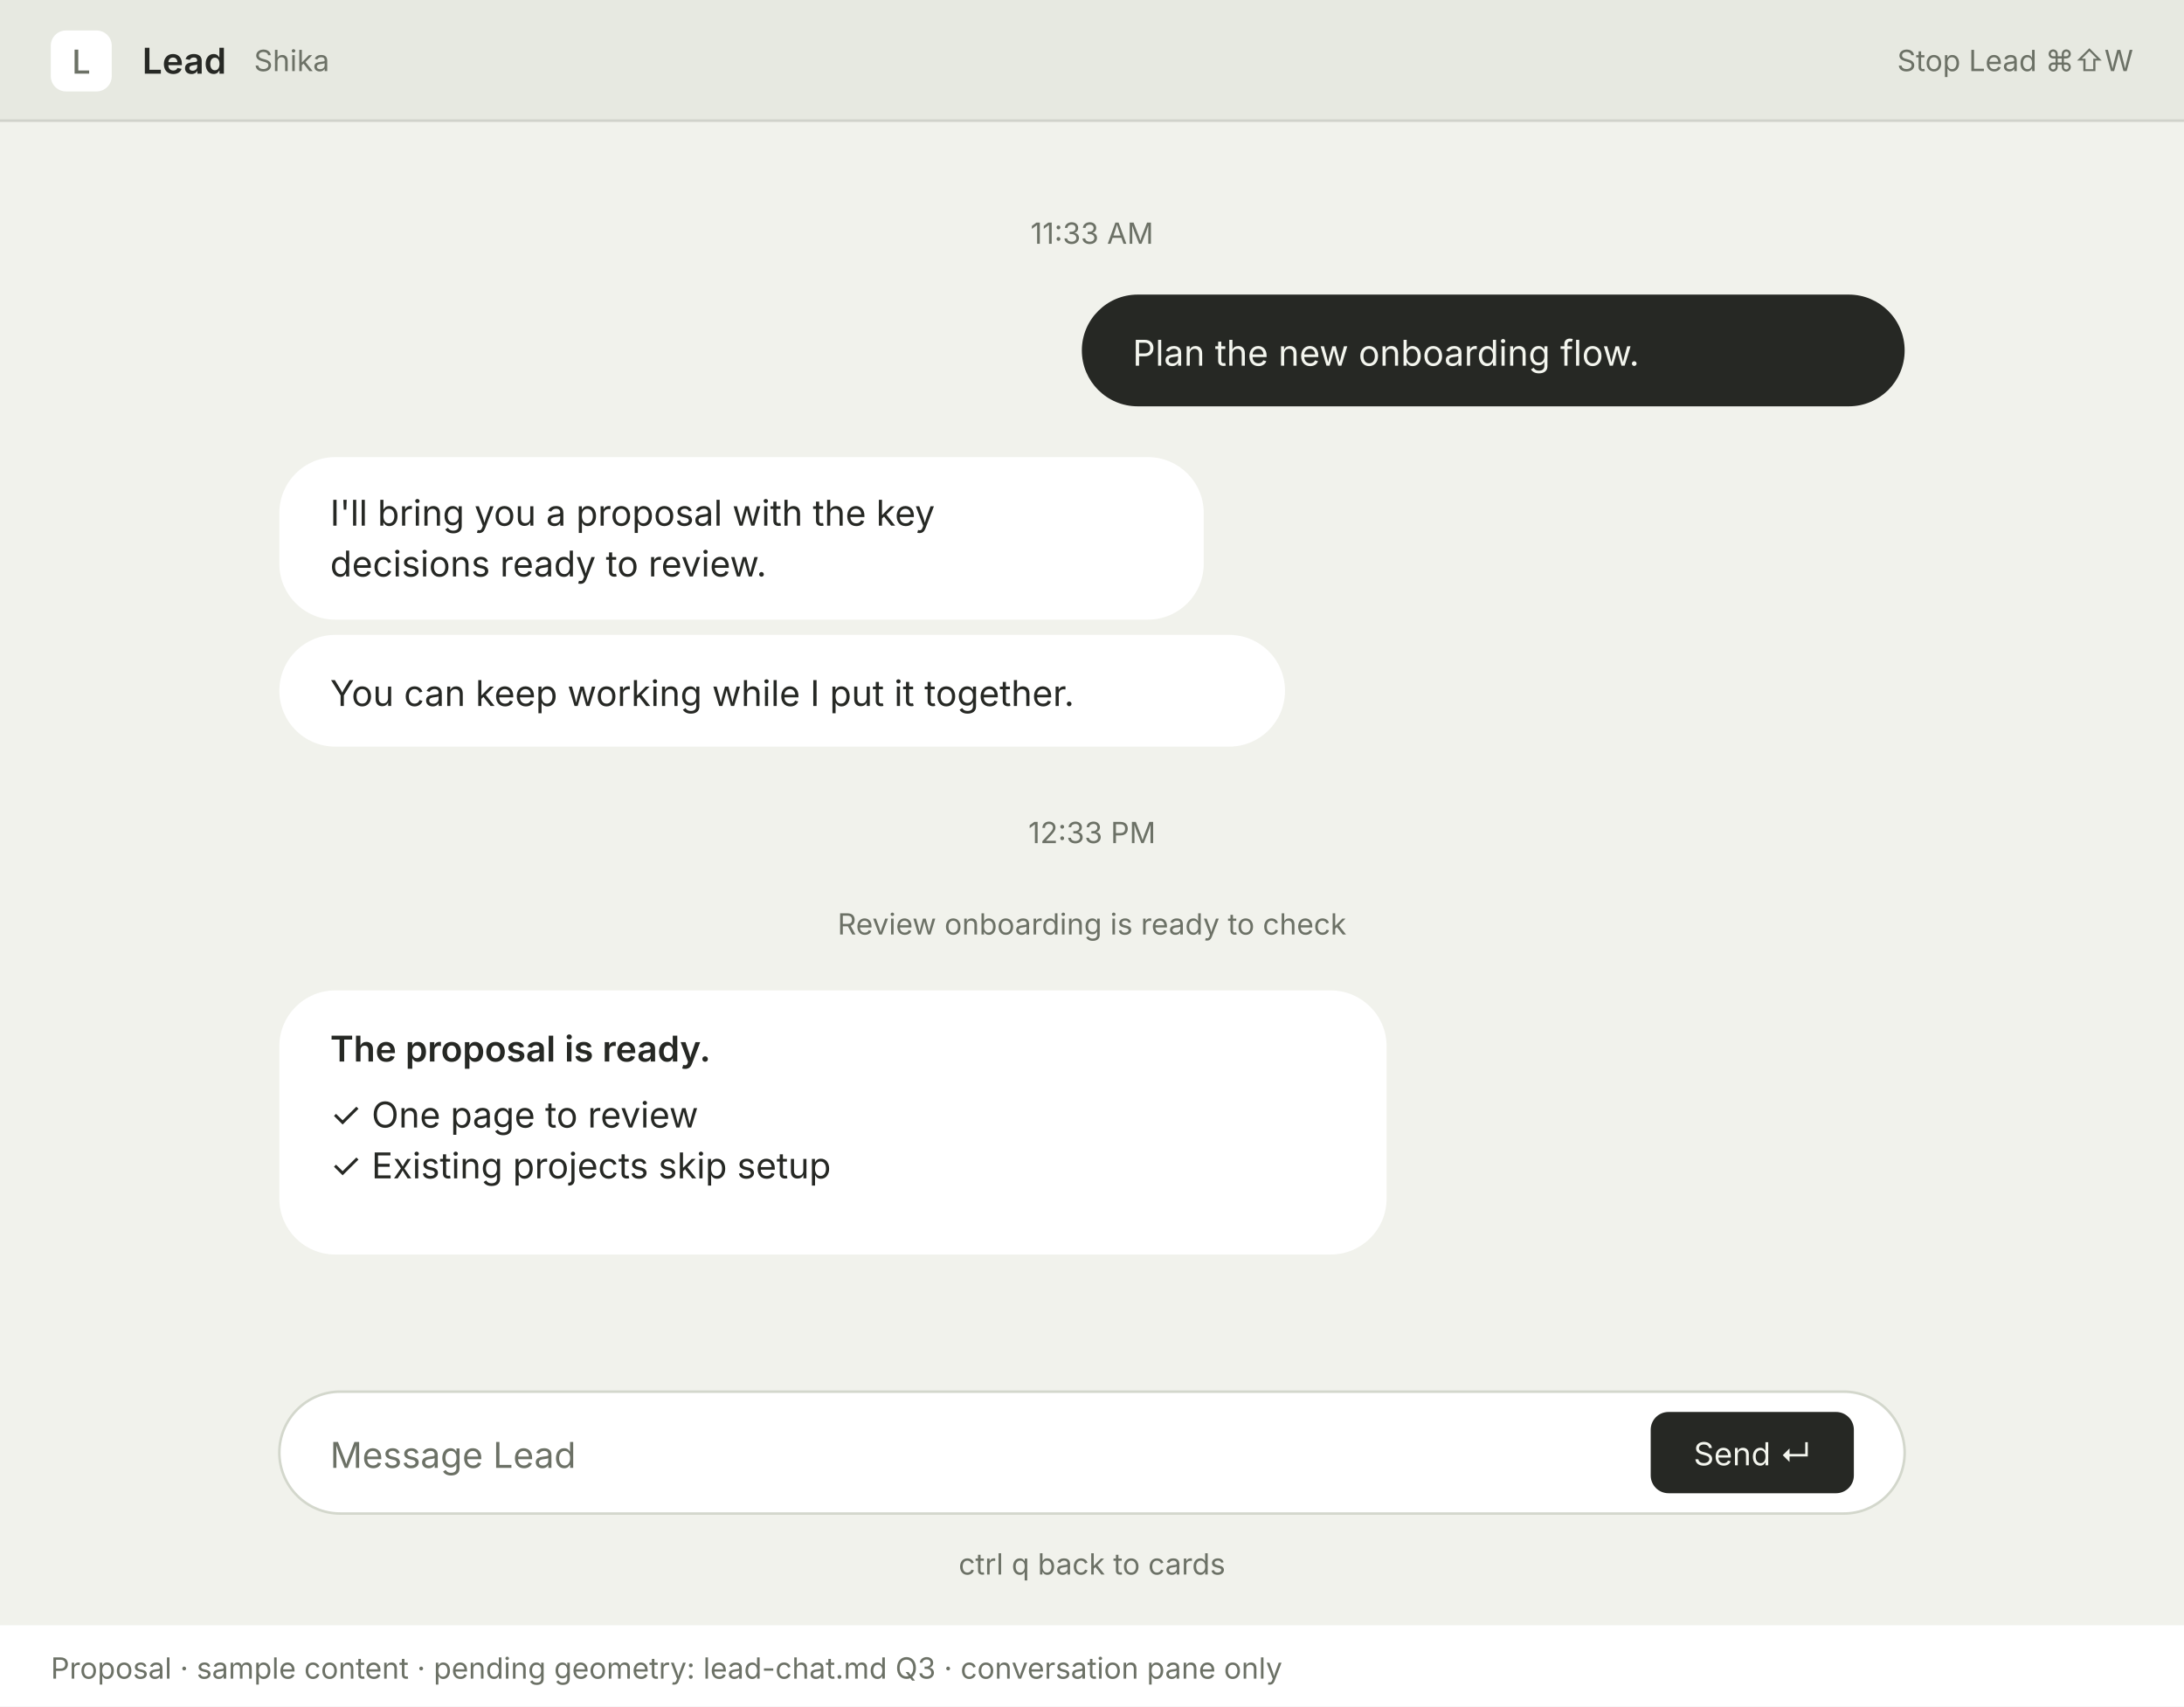
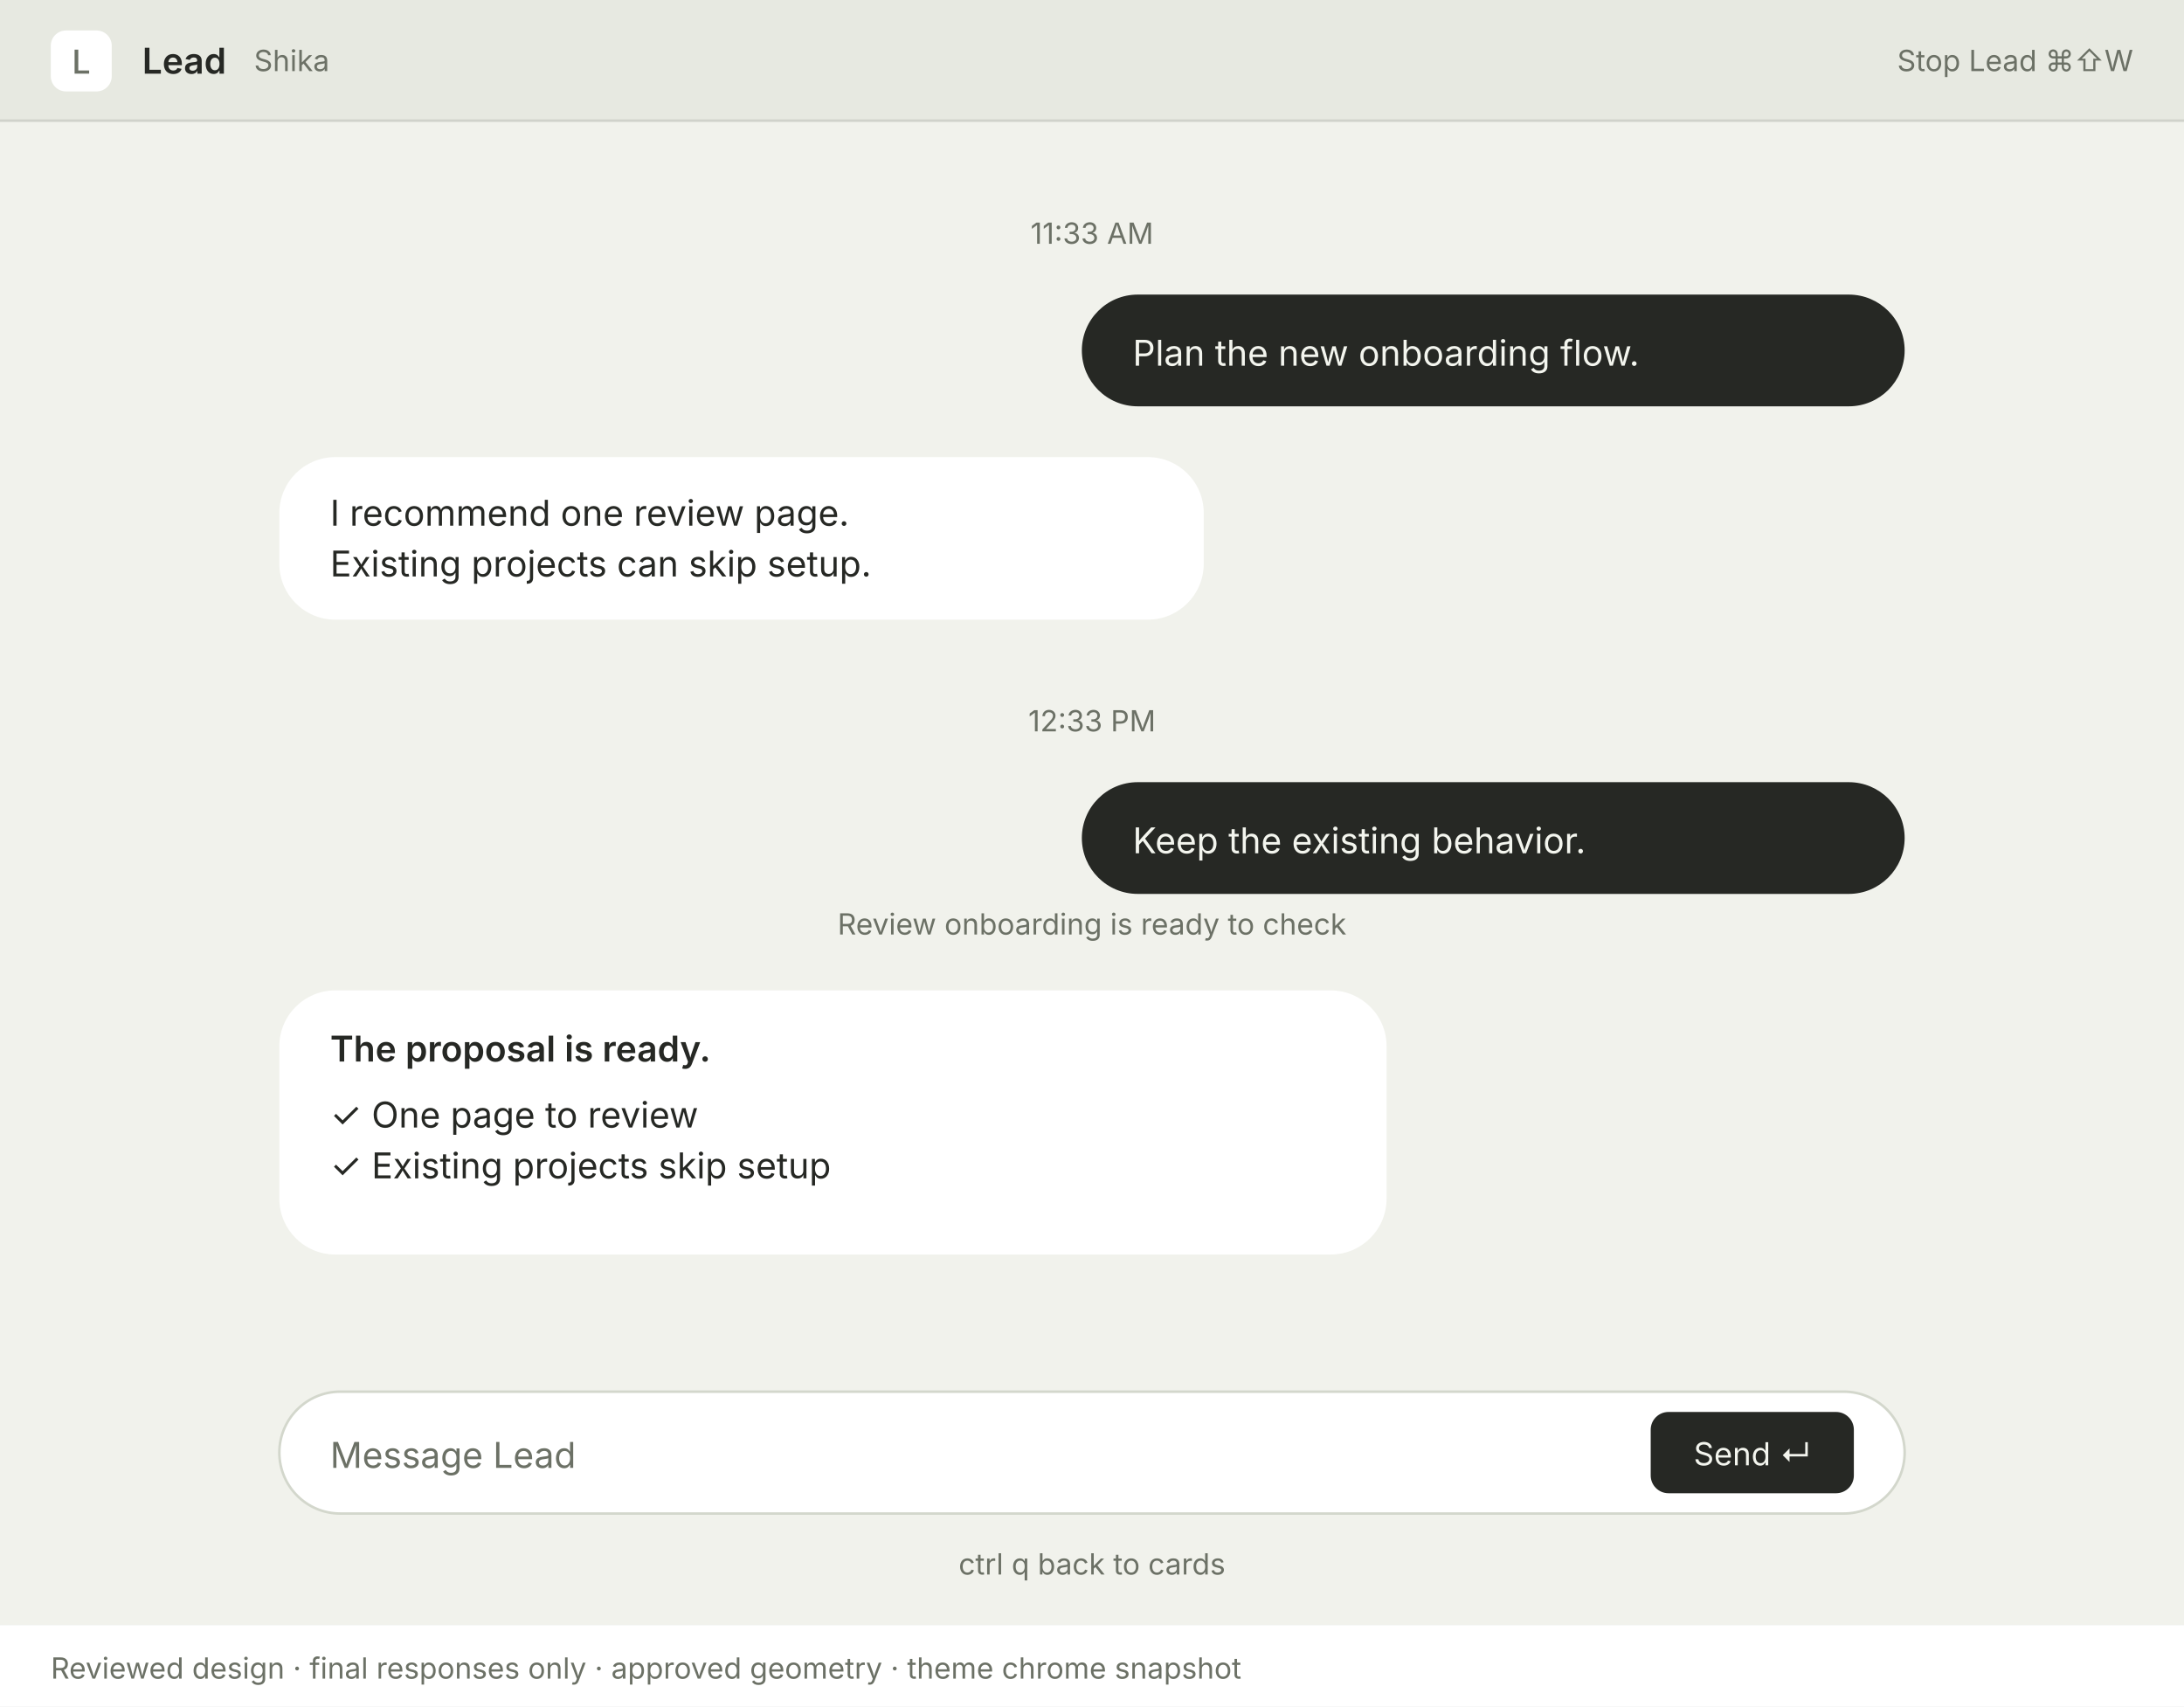
<svg xmlns="http://www.w3.org/2000/svg" width="860" height="672" viewBox="0 0 860 672" role="img" aria-labelledby="title desc">
  <style>text {font-family:-apple-system,BlinkMacSystemFont,'Helvetica Neue',sans-serif;font-size:14px;font-weight:400} .meta {font-size:11.5px} .medium {font-weight:500} .bold {font-weight:600}</style>
  <rect width="860" height="640" fill="#F1F2EC" />
  <rect width="860" height="48" fill="#E7E9E1" />
  <path d="M0 47.5H860" stroke="#000000" stroke-opacity="0.10" />
  <rect x="20" y="12" width="24" height="24" rx="6" fill="#FFFFFF" />
  <text x="32" y="29" text-anchor="middle" fill="#6C7166" style="font-size:13px" class="medium">L</text>
  <text x="56" y="29" fill="#262824" class="bold">Lead</text>
  <text x="100" y="28" fill="#6C7166" class="meta">Shika</text>
  <text x="840" y="28" text-anchor="end" fill="#6C7166" class="meta">Stop Lead  ⌘⇧W</text>
  <text x="430" y="96" text-anchor="middle" fill="#6C7166" class="meta">11:33 AM</text>
  <rect x="426" y="116" width="324" height="44" rx="22" fill="#262824" />
  <text x="446" y="144" fill="#F3F5EE">Plan the new onboarding flow.</text>
  <rect x="110" y="180" width="364" height="64" rx="22" fill="#FFFFFF" />
  <text x="130" y="207" fill="#262824">
-     <tspan x="130">I'll bring you a proposal with the key</tspan>
-     <tspan x="130" dy="20">decisions ready to review.</tspan>
+     <tspan x="130">I recommend one review page.</tspan>
+     <tspan x="130" dy="20">Existing projects can skip setup.</tspan>
  </text>
-   <rect x="110" y="250" width="396" height="44" rx="22" fill="#FFFFFF" />
-   <text x="130" y="278" fill="#262824">You can keep working while I put it together.</text>
-   <text x="430" y="332" text-anchor="middle" fill="#6C7166" class="meta">12:33 PM</text>
+   <text x="430" y="288" text-anchor="middle" fill="#6C7166" class="meta">12:33 PM</text>
+   <rect x="426" y="308" width="324" height="44" rx="22" fill="#262824" />
+   <text x="446" y="336" fill="#F3F5EE">Keep the existing behavior.</text>
  <text x="430" y="368" text-anchor="middle" fill="#6C7166" class="meta">Review onboarding is ready to check</text>
  <rect x="110" y="390" width="436" height="104" rx="22" fill="#FFFFFF" />
  <text x="130" y="418" fill="#262824" class="bold">The proposal is ready.</text>
  <text x="130" y="444" fill="#262824">
    <tspan x="130">✓ One page to review</tspan>
    <tspan x="130" dy="20">✓ Existing projects skip setup</tspan>
  </text>
  <rect x="110" y="548" width="640" height="48" rx="24" fill="#FFFFFF" stroke="#D3D7CC" />
  <text x="130" y="578" fill="#6C7166">Message Lead</text>
  <rect x="650" y="556" width="80" height="32" rx="7" fill="#262824" />
  <text x="690" y="577" text-anchor="middle" fill="#F3F5EE" style="font-size:12.5px">Send ↵</text>
  <text x="430" y="620" text-anchor="middle" fill="#6C7166" class="meta">ctrl q back to cards</text>
  <rect y="640" width="860" height="32" fill="#FFFFFF" />
-   <text x="20" y="661" fill="#6C7166" class="meta">Proposal · sample content · pending geometry: lead-chat.md Q3 · conversation pane only</text>
+   <text x="20" y="661" fill="#6C7166" class="meta">Reviewed design · final responses only · approved geometry · theme chrome snapshot</text>
</svg>
